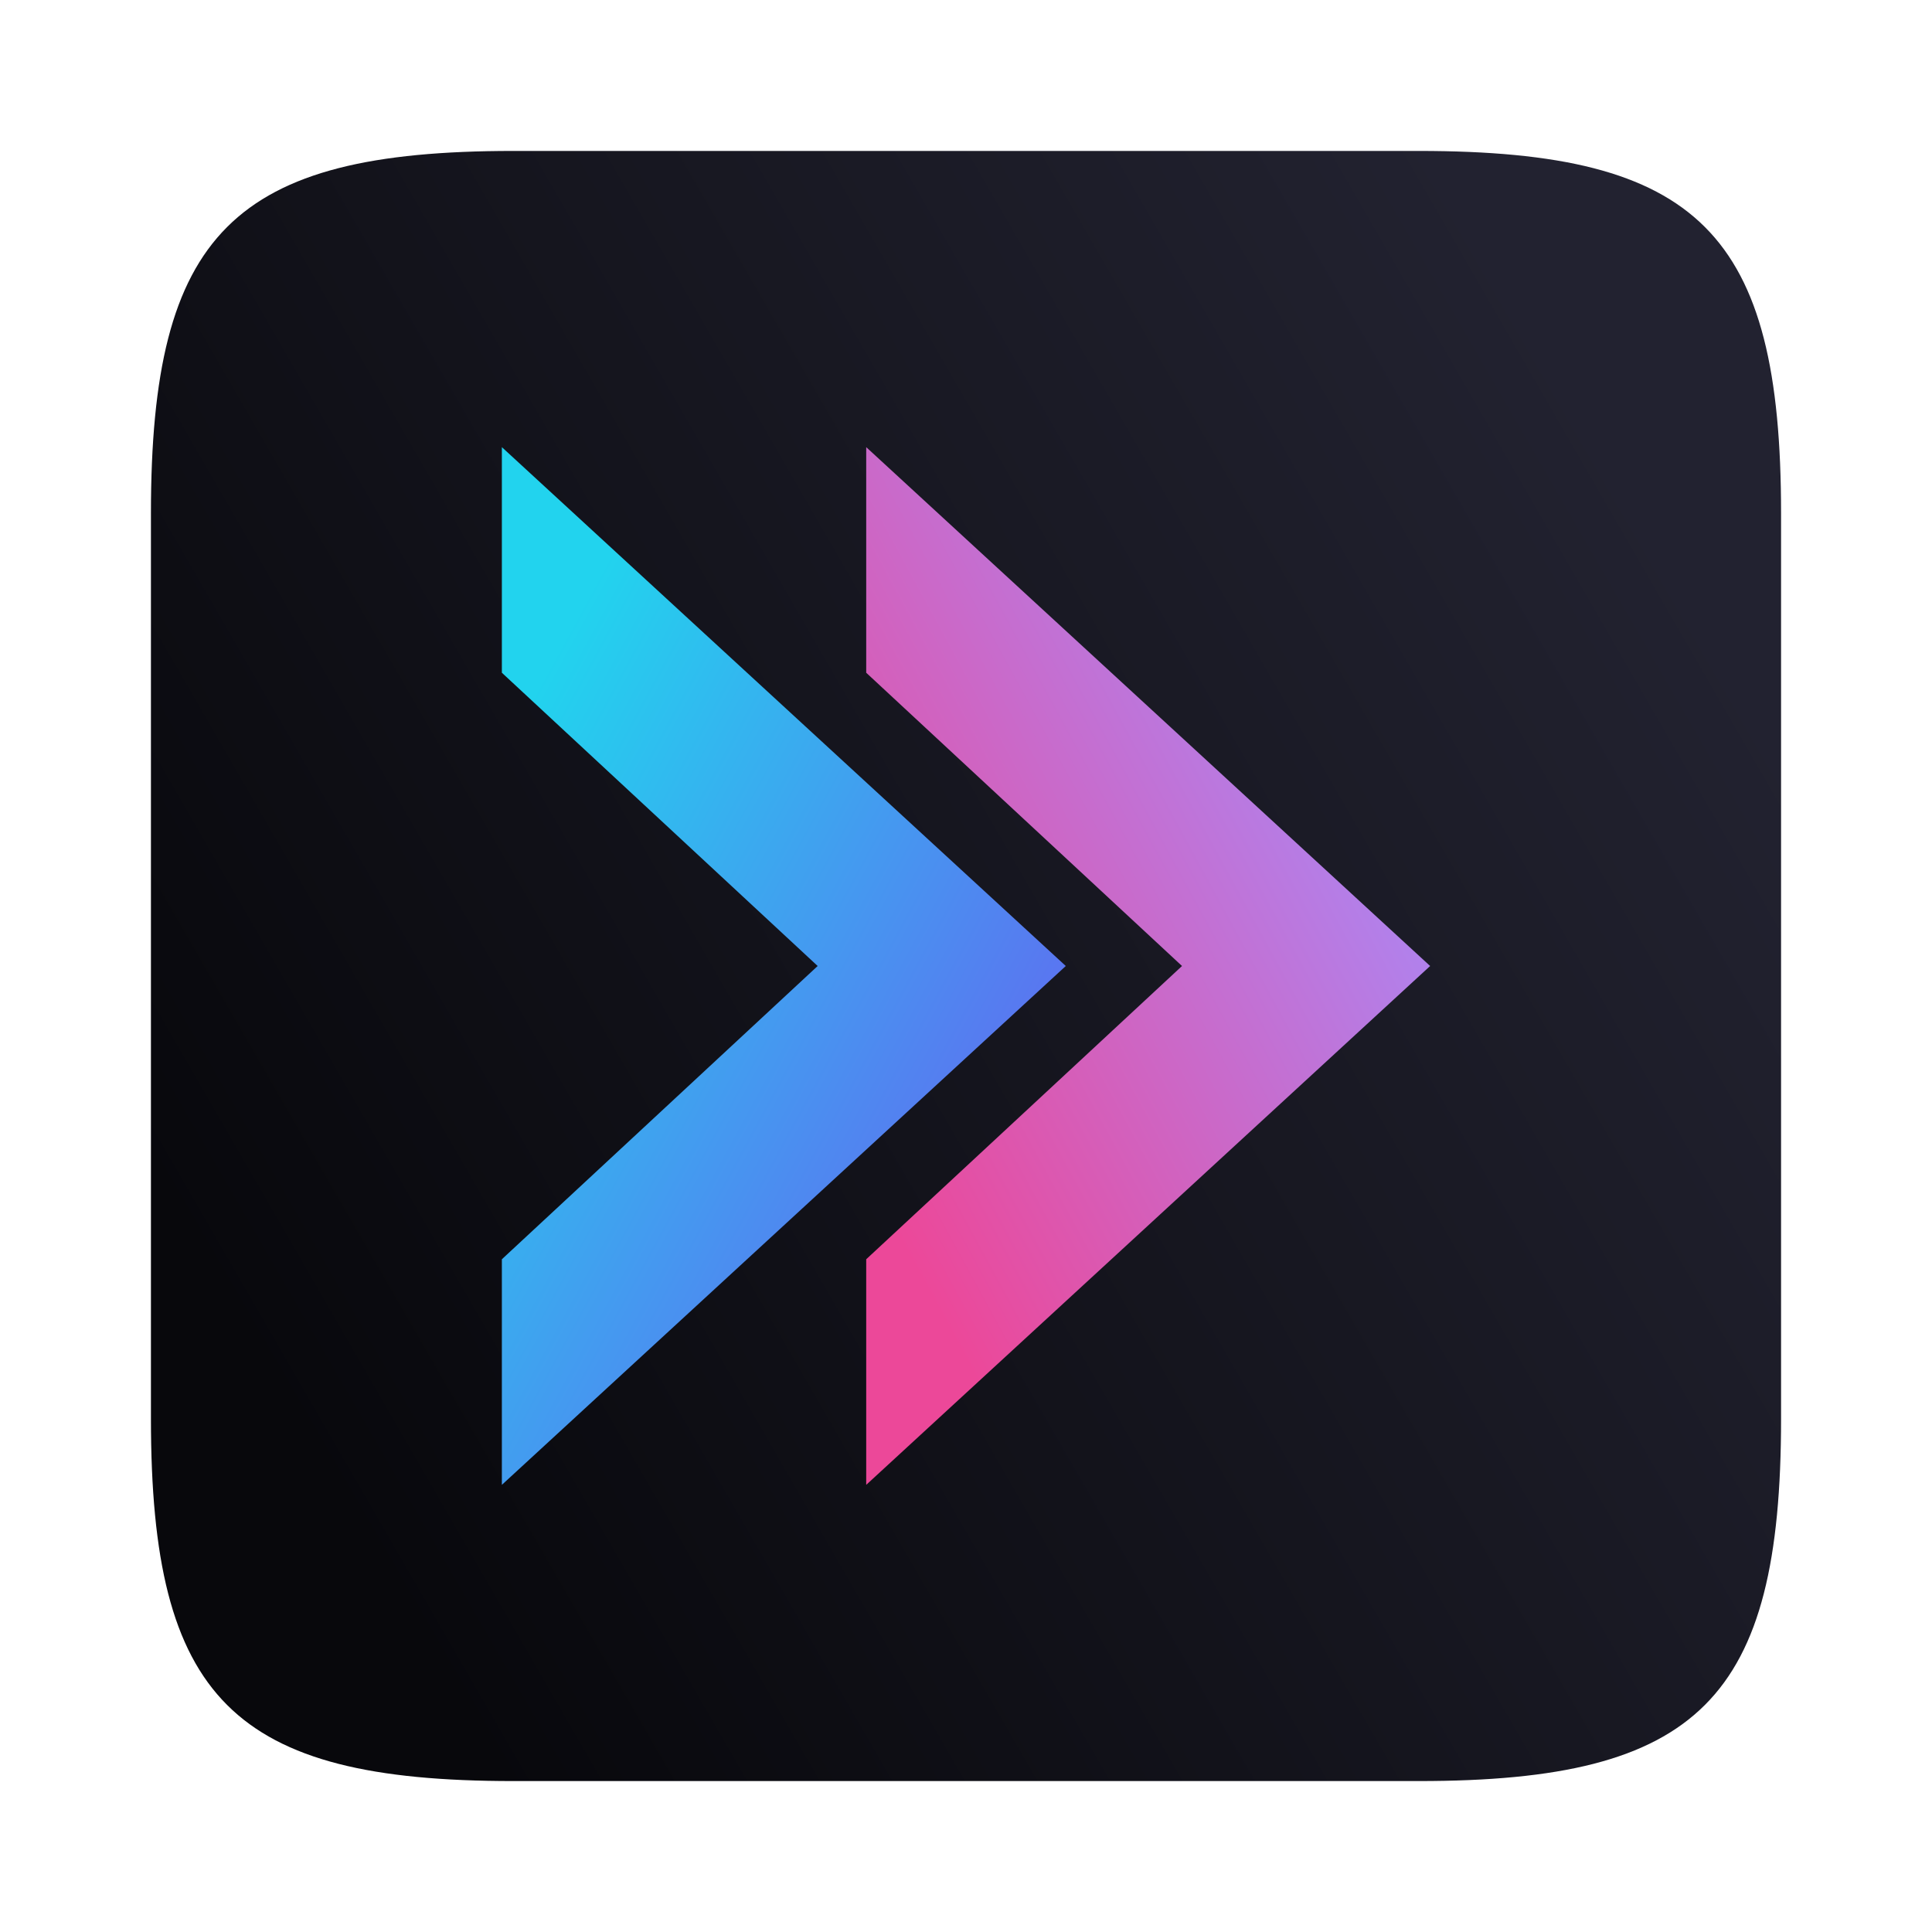
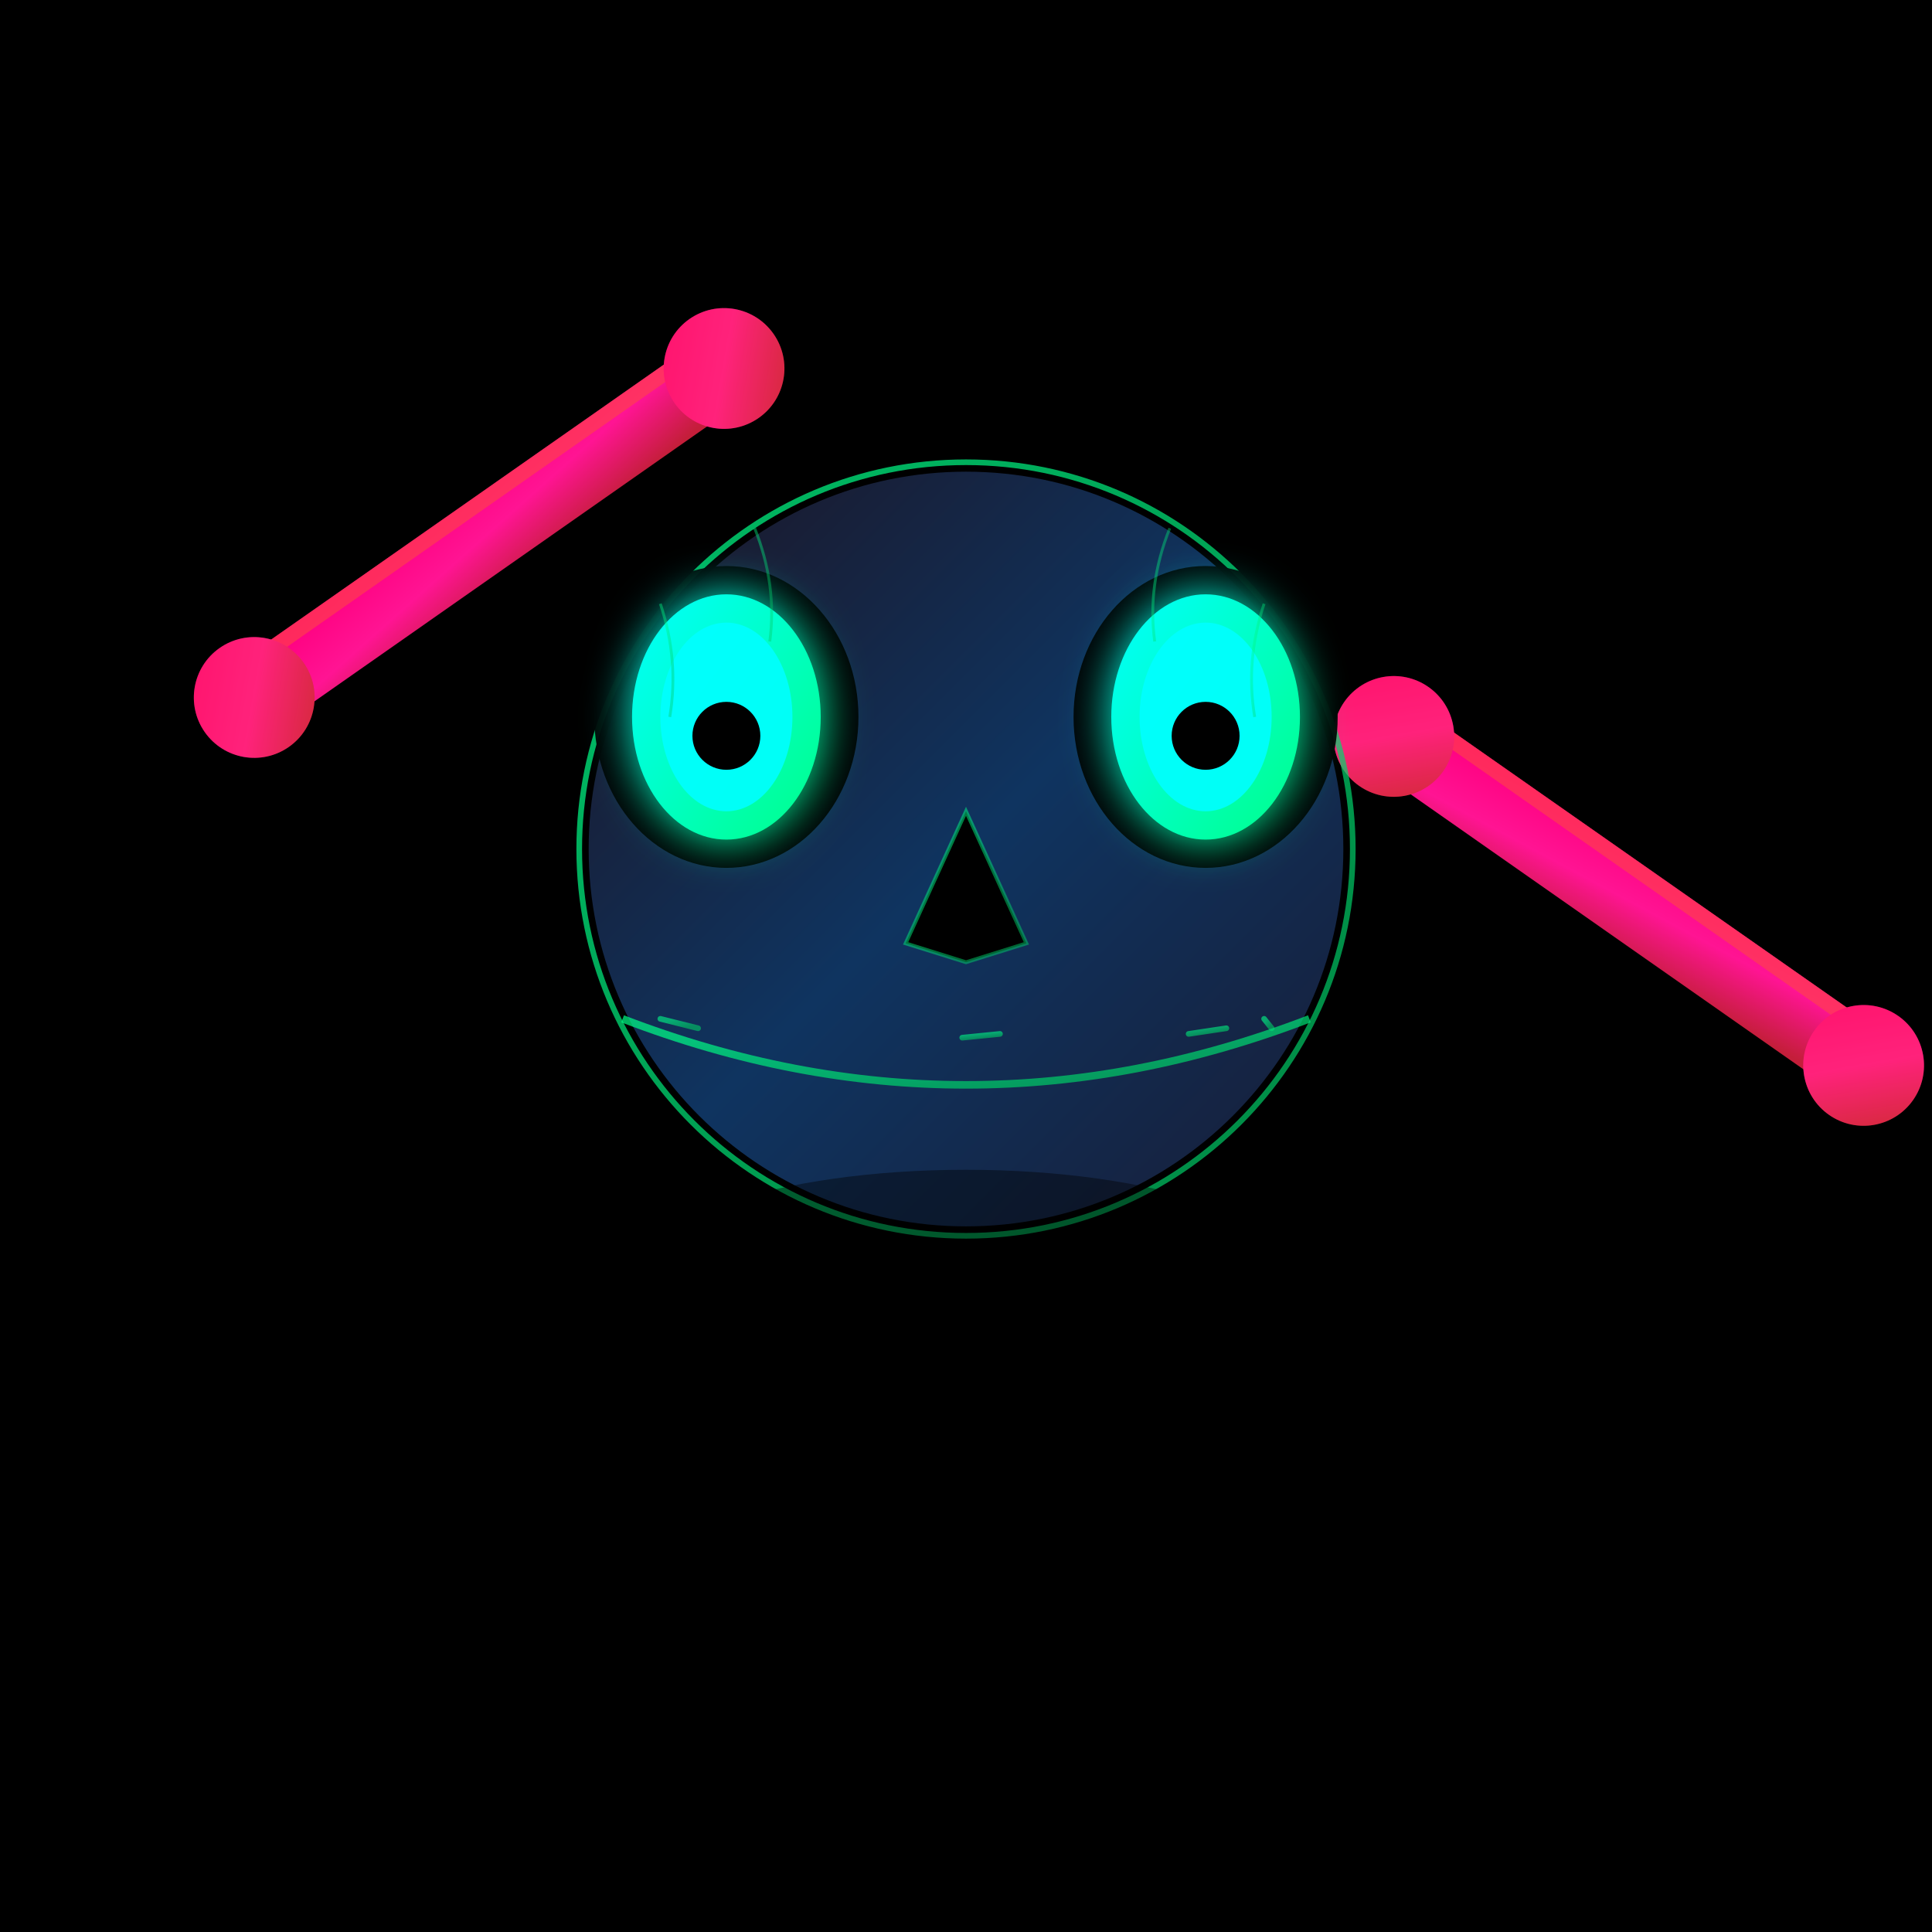
<svg xmlns="http://www.w3.org/2000/svg" width="1024" height="1024" viewBox="0 0 1024 1024">
  <defs>
-     <linearGradient id="grad-0" x1="0.933" y1="0.25" x2="0.067" y2="0.75">
-       <stop offset="0" stop-color="#222230" />
-       <stop offset="1" stop-color="#08080C" />
+     <linearGradient id="grad-skull-dark" x1="0.1" y1="0.1" x2="0.9" y2="0.9">
+       <stop offset="0" stop-color="#1a1a2e" />
+       <stop offset="0.5" stop-color="#0f3460" />
+       <stop offset="1" stop-color="#16213e" />
    </linearGradient>
-     <linearGradient id="grad-1" x1="0.146" y1="0.146" x2="0.854" y2="0.854">
-       <stop offset="0" stop-color="#22D3EE" />
-       <stop offset="1" stop-color="#6366F1" />
+     <linearGradient id="grad-skull-edge" x1="0.2" y1="0.2" x2="0.8" y2="0.8">
+       <stop offset="0" stop-color="#00ff88" />
+       <stop offset="1" stop-color="#00cc66" />
    </linearGradient>
-     <linearGradient id="grad-2" x1="0.146" y1="0.854" x2="0.854" y2="0.146">
-       <stop offset="0" stop-color="#EC4899" />
-       <stop offset="1" stop-color="#A78BFA" />
+     <linearGradient id="grad-eyes-neon" x1="0" y1="0" x2="1" y2="1">
+       <stop offset="0" stop-color="#00ffff" />
+       <stop offset="1" stop-color="#00ff88" />
    </linearGradient>
-     <clipPath id="clip-3">
+     <linearGradient id="grad-bones-metal" x1="0.1" y1="0.1" x2="0.9" y2="0.9">
+       <stop offset="0" stop-color="#ff0080" />
+       <stop offset="0.5" stop-color="#ff1493" />
+       <stop offset="1" stop-color="#c41e3a" />
+     </linearGradient>
+     <filter id="glow-neon" x="-100%" y="-100%" width="300%" height="300%">
+       <feGaussianBlur stdDeviation="12" result="coloredBlur" />
+       <feComponentTransfer>
+         <feFuncA type="linear" slope="0.8" />
+       </feComponentTransfer>
+       <feMerge>
+         <feMergeNode in="coloredBlur" />
+         <feMergeNode in="SourceGraphic" />
+       </feMerge>
+     </filter>
+     <filter id="shadow-deep">
+       <feGaussianBlur stdDeviation="4" />
+       <feOffset dx="0" dy="4" />
+       <feComponentTransfer>
+         <feFuncA type="linear" slope="0.5" />
+       </feComponentTransfer>
+     </filter>
+     <clipPath id="clip-container">
      <rect x="0" y="0" width="1024" height="1024" />
    </clipPath>
  </defs>
-   <g clip-path="url(#clip-3)">
-     <path data-name="BG" d="M 272 80 H 752 C 900.399 80 944 123.601 944 272 V 752 C 944 900.399 900.399 944 752 944 H 272 C 123.601 944 80 900.399 80 752 V 272 C 80 123.601 123.601 80 272 80 Z" fill="url(#grad-0)" stroke="none" />
-     <path data-name="Vector" d="M 266 237 L 564.889 512 L 266 787 V 667.435 L 433.378 512 L 266 356.565 Z" fill="url(#grad-1)" stroke="none" />
-     <path data-name="Vector" d="M 459.111 237 L 758 512 L 459.111 787 V 667.435 L 626.489 512 L 459.111 356.565 Z" fill="url(#grad-2)" stroke="none" />
+   <g clip-path="url(#clip-container)">
+     <rect width="1024" height="1024" fill="#000000" />
+     <g transform="translate(120, 380) rotate(-35)">
+       <rect x="0" y="-22" width="340" height="44" rx="22" fill="#000000" filter="url(#shadow-deep)" />
+       <rect x="0" y="-20" width="340" height="40" rx="20" fill="url(#grad-bones-metal)" />
+       <rect x="0" y="-20" width="340" height="8" rx="4" fill="#ff4444" opacity="0.6" />
+       <circle cx="18" cy="0" r="32" fill="url(#grad-bones-metal)" />
+       <circle cx="18" cy="0" r="32" fill="#ff4444" opacity="0.3" />
+       <circle cx="322" cy="0" r="32" fill="url(#grad-bones-metal)" />
+       <circle cx="322" cy="0" r="32" fill="#ff4444" opacity="0.3" />
+     </g>
+     <g transform="translate(724, 380) rotate(35)">
+       <rect x="0" y="-22" width="340" height="44" rx="22" fill="#000000" filter="url(#shadow-deep)" />
+       <rect x="0" y="-20" width="340" height="40" rx="20" fill="url(#grad-bones-metal)" />
+       <rect x="0" y="-20" width="340" height="8" rx="4" fill="#ff4444" opacity="0.6" />
+       <circle cx="18" cy="0" r="32" fill="url(#grad-bones-metal)" />
+       <circle cx="18" cy="0" r="32" fill="#ff4444" opacity="0.3" />
+       <circle cx="322" cy="0" r="32" fill="url(#grad-bones-metal)" />
+       <circle cx="322" cy="0" r="32" fill="#ff4444" opacity="0.3" />
+     </g>
+     <circle cx="512" cy="450" r="200" fill="url(#grad-skull-dark)" />
+     <circle cx="512" cy="450" r="205" fill="none" stroke="url(#grad-skull-edge)" stroke-width="3" opacity="0.7" />
+     <ellipse cx="385" cy="380" rx="70" ry="80" fill="#000000" opacity="0.95" />
+     <ellipse cx="385" cy="380" rx="50" ry="65" fill="url(#grad-eyes-neon)" filter="url(#glow-neon)" />
+     <ellipse cx="385" cy="380" rx="35" ry="50" fill="#00ffff" opacity="0.9" />
+     <circle cx="385" cy="390" r="18" fill="#000000" />
+     <ellipse cx="639" cy="380" rx="70" ry="80" fill="#000000" opacity="0.95" />
+     <ellipse cx="639" cy="380" rx="50" ry="65" fill="url(#grad-eyes-neon)" filter="url(#glow-neon)" />
+     <ellipse cx="639" cy="380" rx="35" ry="50" fill="#00ffff" opacity="0.9" />
+     <circle cx="639" cy="390" r="18" fill="#000000" />
+     <path d="M 512 430 L 480 500 L 512 510 L 544 500 Z" fill="#000000" />
+     <path d="M 512 430 L 480 500 L 512 510 L 544 500 Z" fill="none" stroke="url(#grad-skull-edge)" stroke-width="2" opacity="0.5" />
+     <g stroke="url(#grad-skull-edge)" stroke-width="3" opacity="0.6" stroke-linecap="round">
+       <line x1="350" y1="540" x2="370" y2="545" />
+       <line x1="390" y1="548" x2="410" y2="548" />
+       <line x1="430" y1="548" x2="450" y2="548" />
+       <line x1="470" y1="548" x2="490" y2="548" />
+       <line x1="510" y1="550" x2="530" y2="548" />
+       <line x1="550" y1="548" x2="570" y2="548" />
+       <line x1="590" y1="548" x2="610" y2="548" />
+       <line x1="630" y1="548" x2="650" y2="545" />
+       <line x1="670" y1="540" x2="674" y2="545" />
+     </g>
+     <path d="M 330 540 Q 512 610 694 540" stroke="url(#grad-skull-edge)" stroke-width="4" fill="none" opacity="0.7" />
+     <ellipse cx="512" cy="680" rx="180" ry="60" fill="#000000" opacity="0.4" />
+     <g stroke="url(#grad-skull-edge)" stroke-width="1.5" opacity="0.4" fill="none">
+       <path d="M 350 320 Q 360 350 355 380" />
+       <path d="M 670 320 Q 660 350 665 380" />
+       <path d="M 400 280 Q 412 310 408 340" />
+       <path d="M 620 280 Q 608 310 612 340" />
+     </g>
  </g>
</svg>
